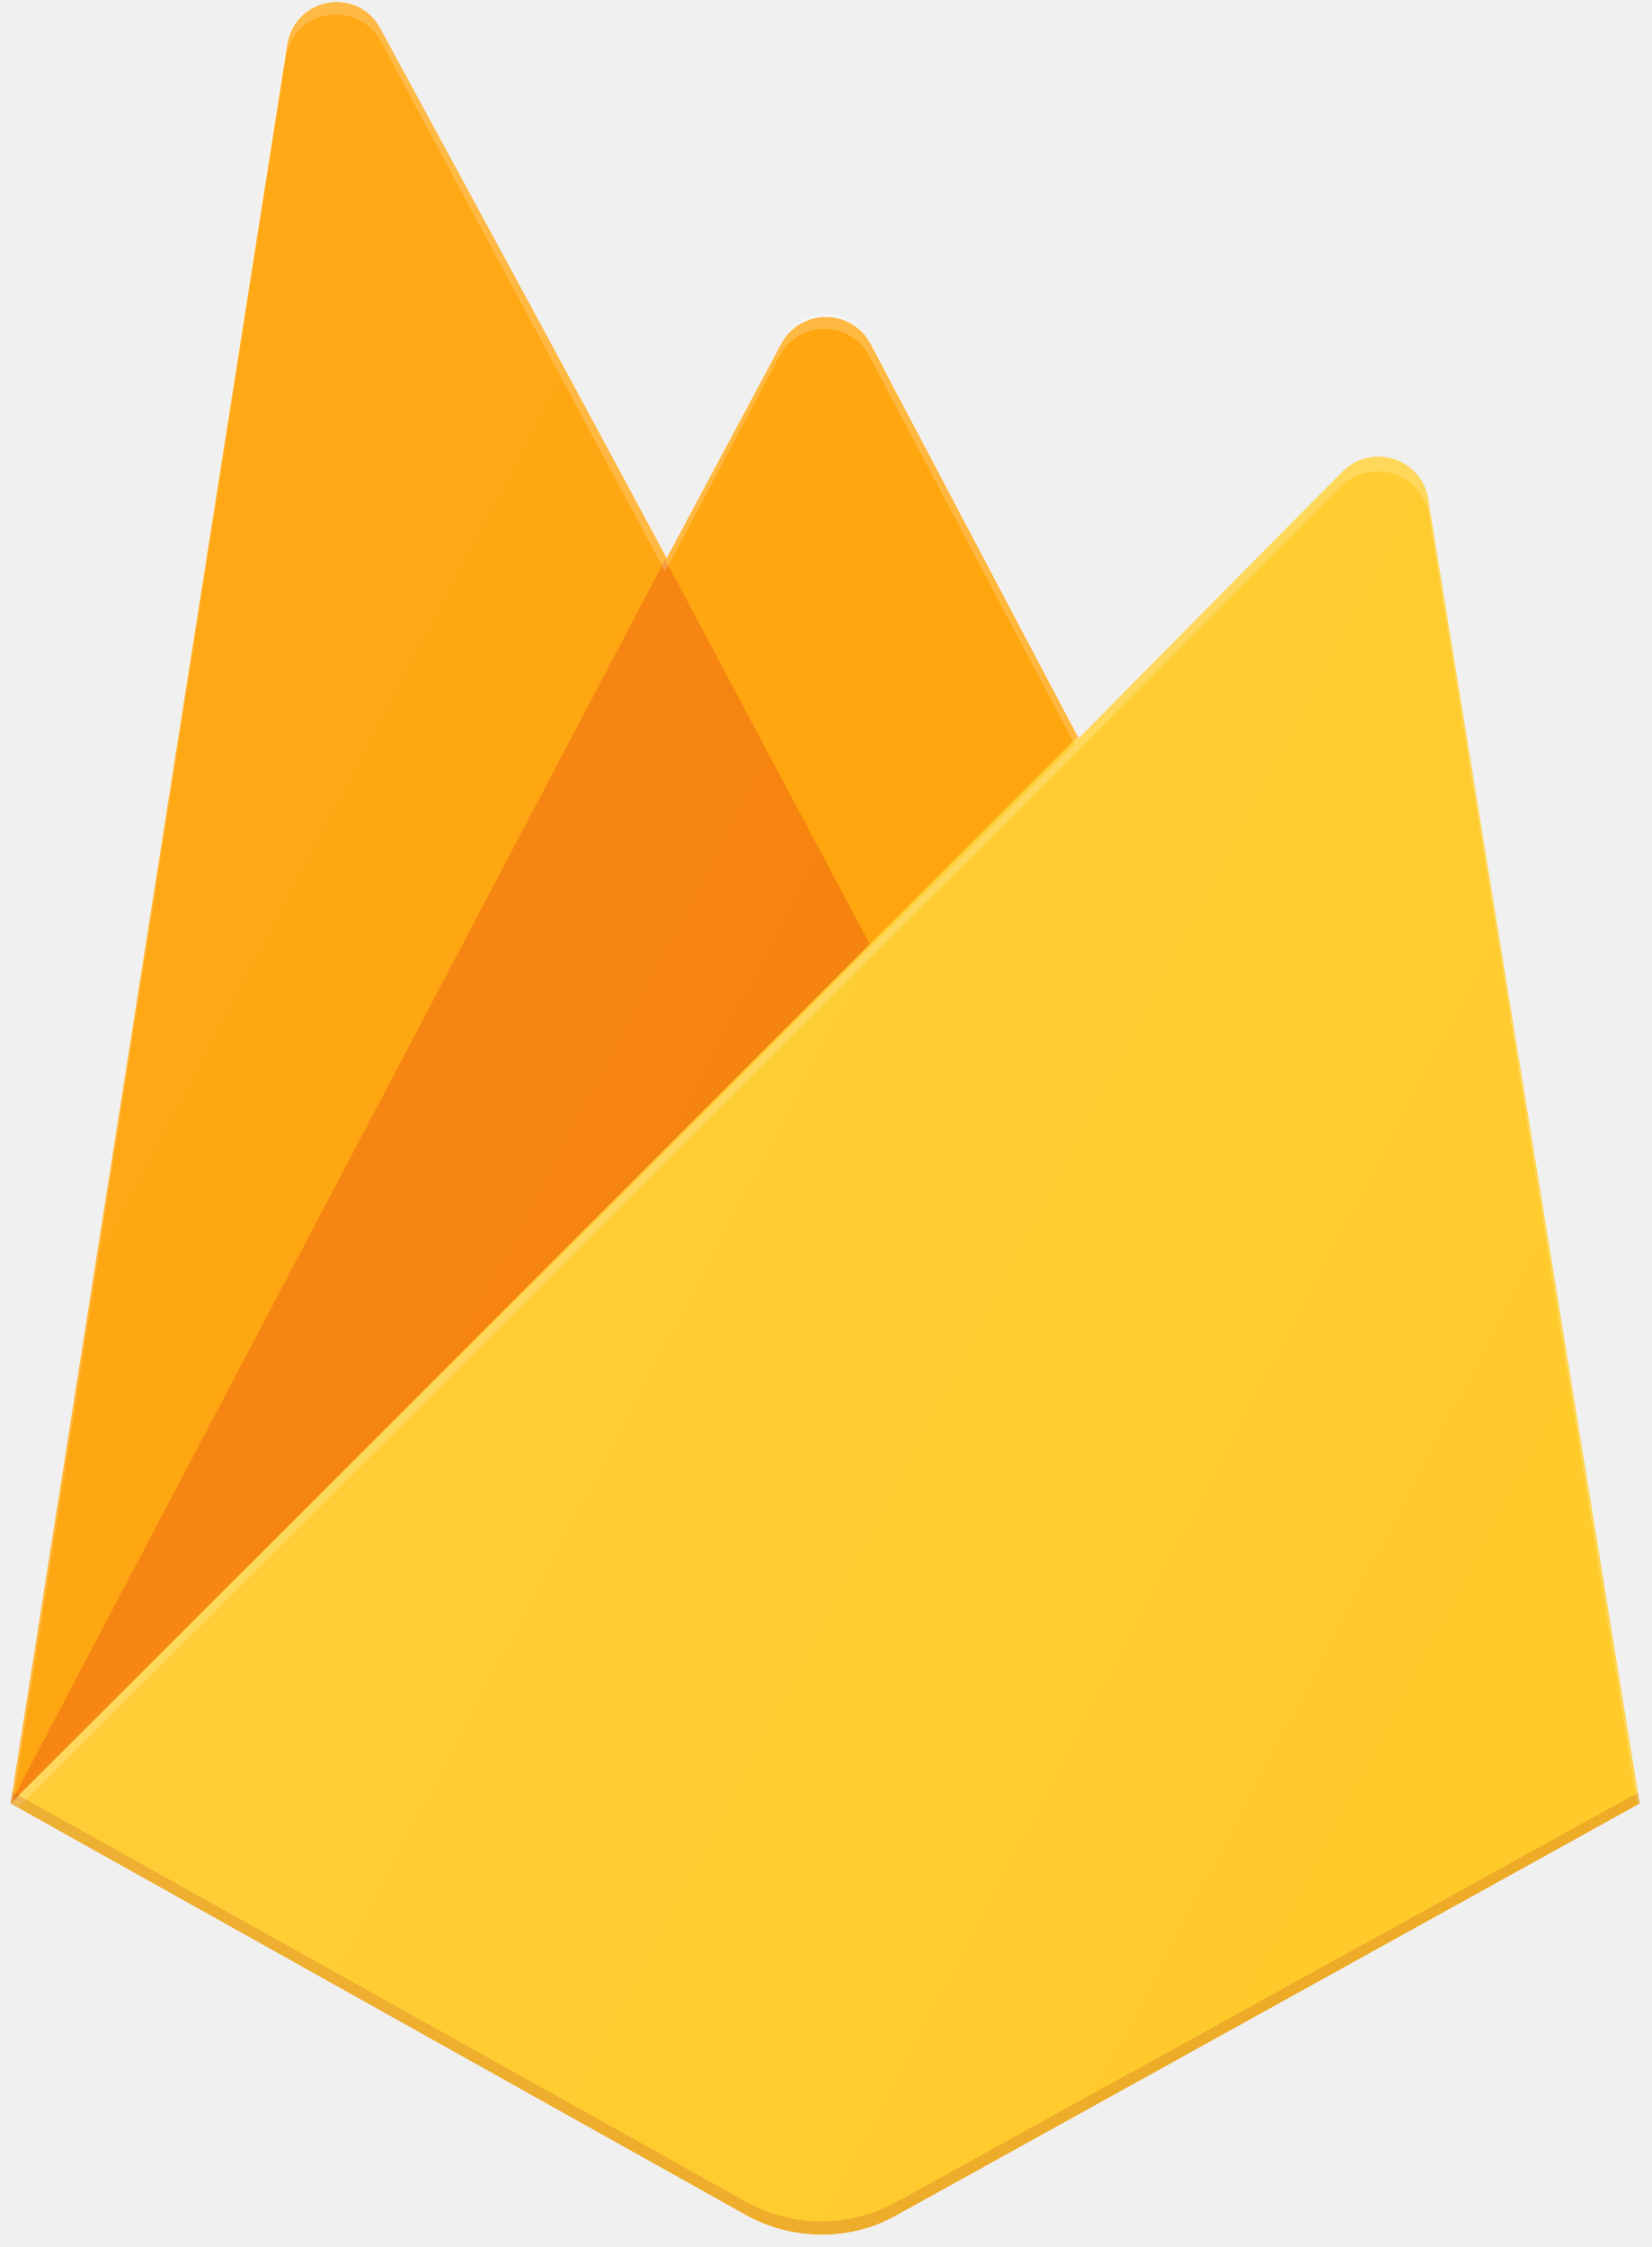
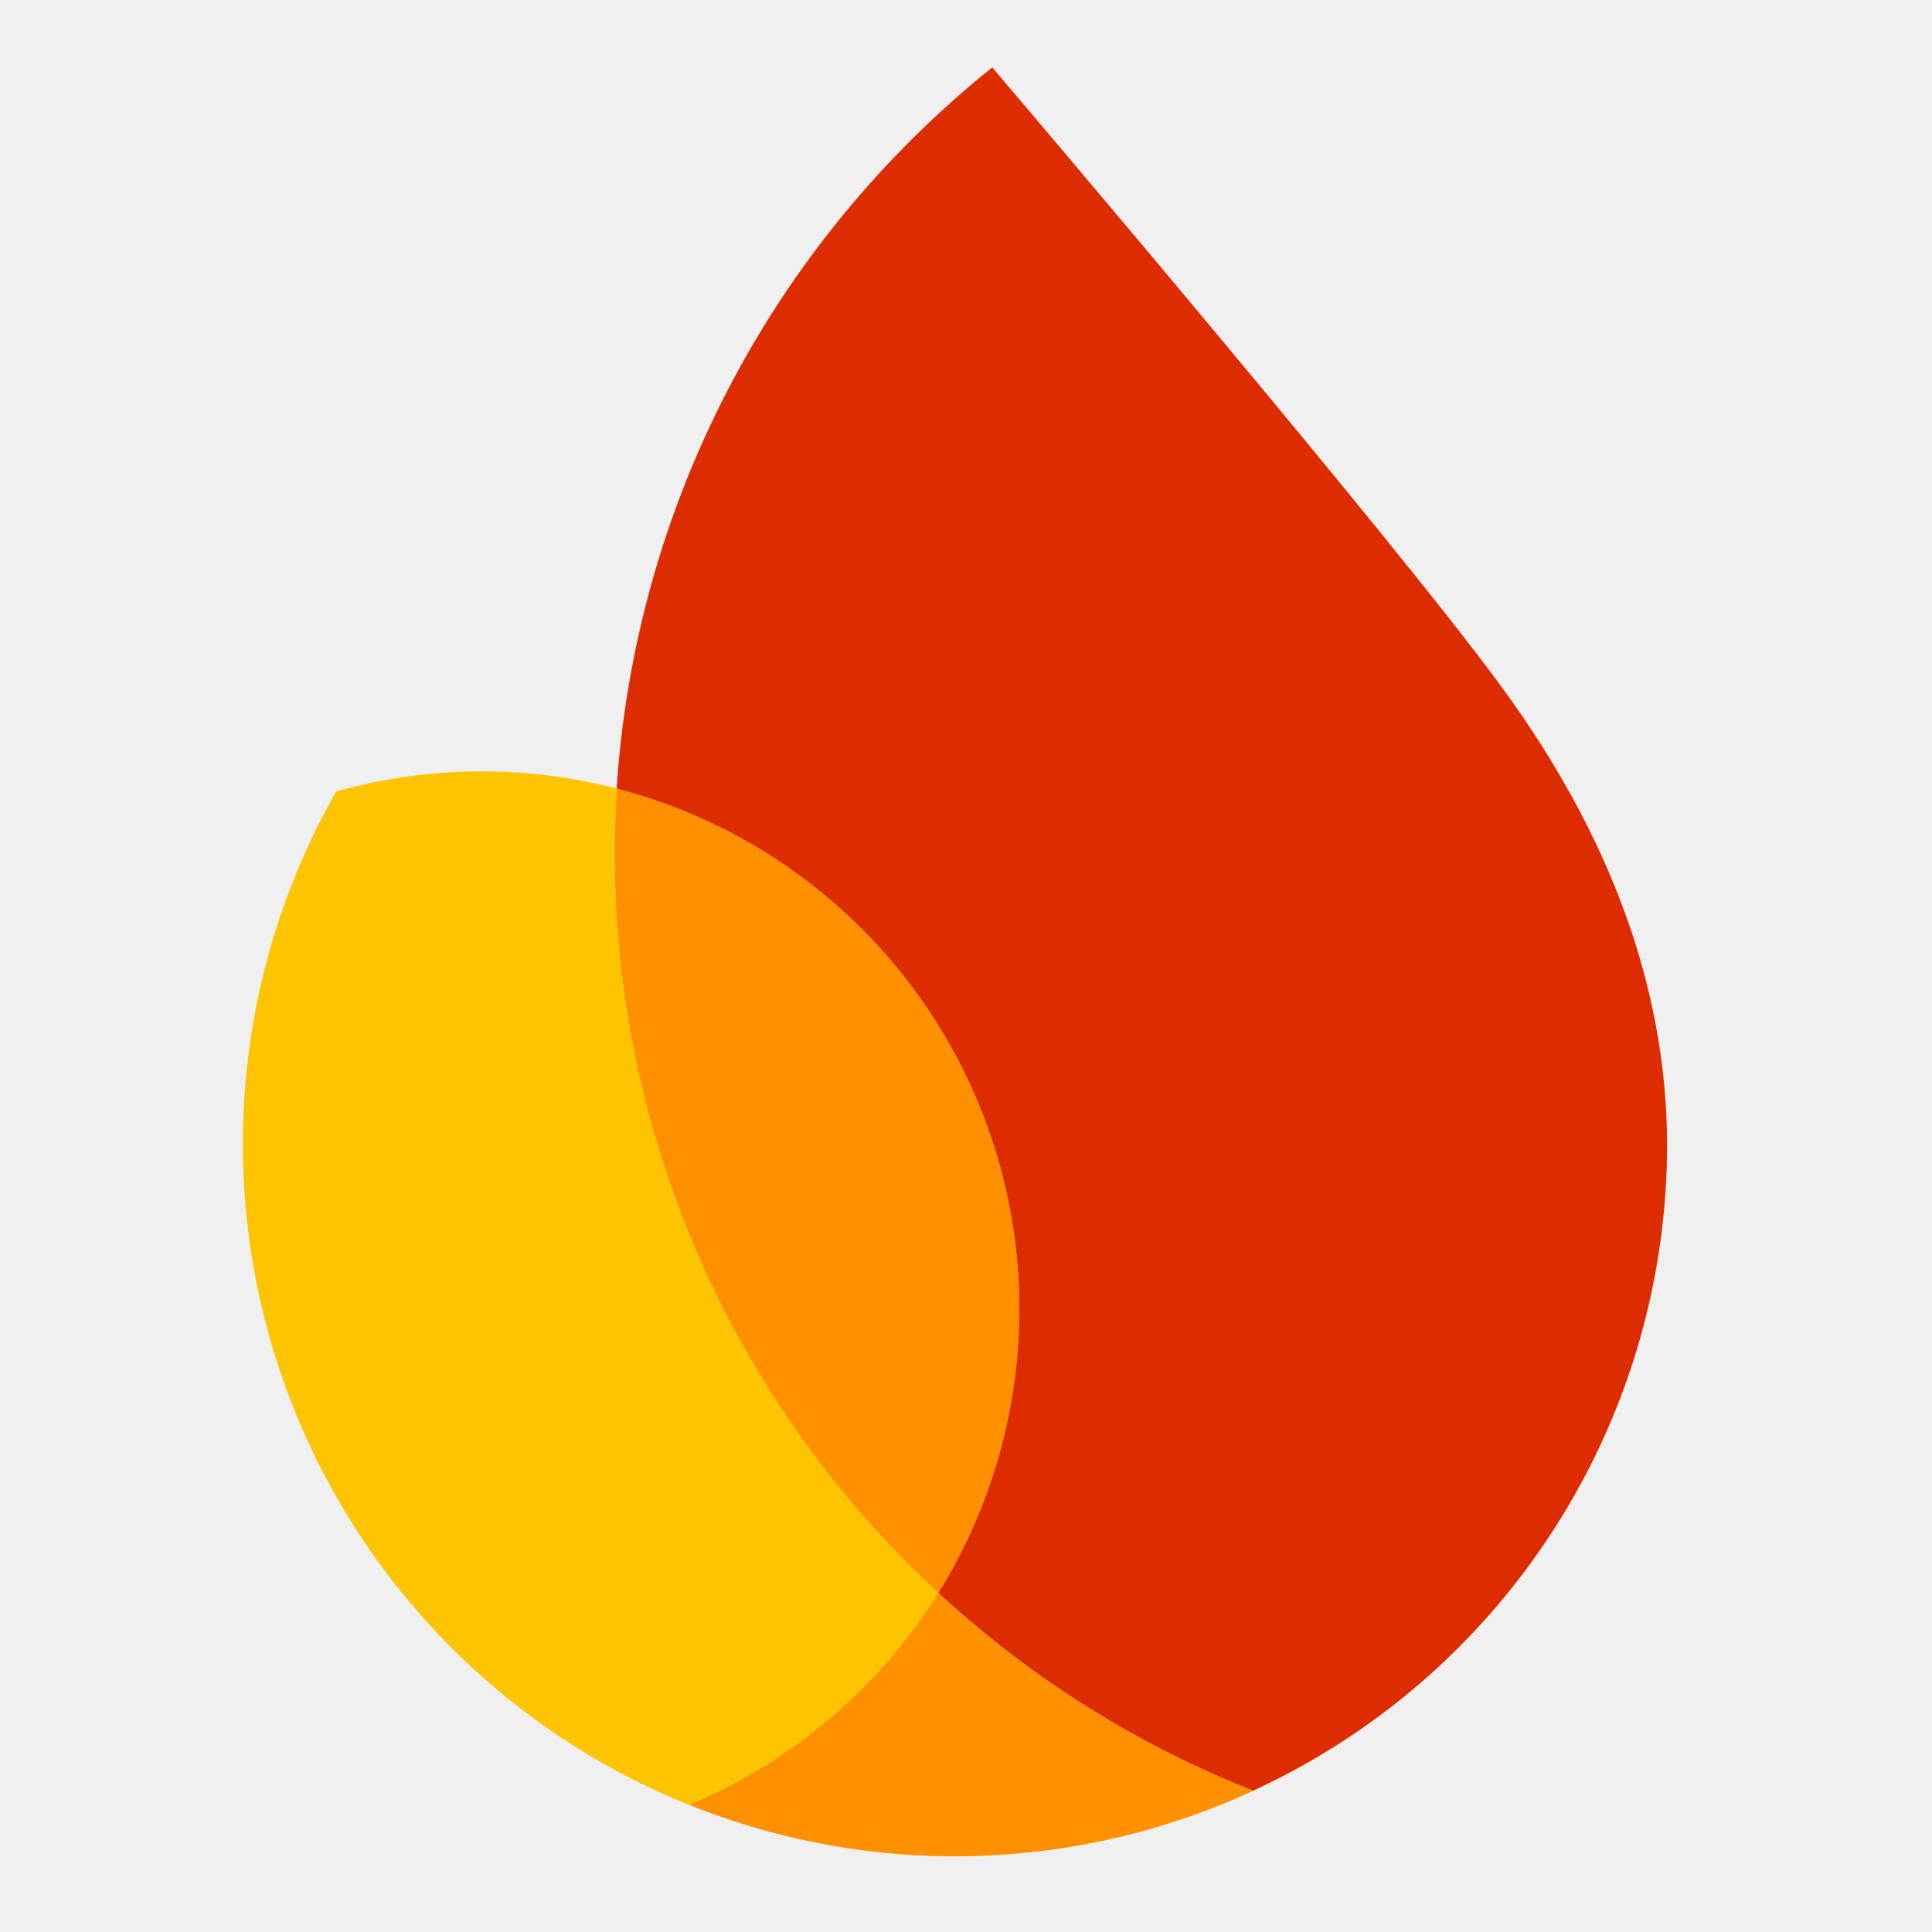
- <svg xmlns="http://www.w3.org/2000/svg" xmlns:xlink="http://www.w3.org/1999/xlink" viewBox="0 0 111 151">
-   <defs>
-     <linearGradient id="a" x1="-3.5%" x2="100.8%" y1="17%" y2="92.9%">
-       <stop offset="0" stop-color="#fff" stop-opacity=".1" />
-       <stop offset="1" stop-color="#fff" stop-opacity="0" />
-     </linearGradient>
-     <path id="b" d="m95.8 33.6a3.4 3.4 0 0 0 -5.8-1.9l-17.7 17.9-14-26.6a3.3 3.3 0 0 0 -6 0l-7.7 14.4-19.2-35.4c-1.5-3-6-2.2-6.4 1l-18.5 118.2 49.5 27.7c3.1 1.7 7 1.7 10 0l50-27.7z" />
-     <mask id="c" fill="#fff">
-       <use fill="#fff" fill-rule="evenodd" xlink:href="#b" />
-     </mask>
-   </defs>
-   <g fill="none" fill-rule="evenodd" transform="translate(.2)">
-     <use fill="url(#a)" fill-rule="nonzero" xlink:href="#b" />
-     <g fill-rule="nonzero" mask="url(#c)">
-       <path d="m.5 121.2 18.6-118.2c.5-3.2 4.8-4 6.4-1l19.1 35.5 7.7-14.4a3.4 3.4 0 0 1 6 0l51.7 98h-109.5z" fill="#ffa000" />
-       <path d="m64.5 75.2-20-37.6-44 83.6z" fill="#f57c00" />
-       <path d="m110 121.2-14.2-87.6a3.4 3.4 0 0 0 -5.8-1.9l-89.5 89.5 49.5 27.7c3.1 1.7 7 1.7 10 0z" fill="#ffca28" />
-       <path d="m95.8 33.6a3.4 3.4 0 0 0 -5.8-1.9l-17.7 17.9-14-26.6a3.3 3.3 0 0 0 -6 0l-7.7 14.4-19.2-35.4c-1.5-3-6-2.2-6.4 1l-18.5 118.2.5.3 71.2-71 17.8-17.9a3.5 3.5 0 0 1 5.8 1.9l14 86.7.2-.1-14.2-87.6zm-95.1 87.4 18.3-117.1c.5-3.3 4.8-4 6.4-1.1l19.1 35.6 7.7-14.5a3.4 3.4 0 0 1 6 0l13.8 26.1z" fill="#fff" fill-opacity=".2" />
-       <path d="m60 148a10.4 10.4 0 0 1 -10 0l-49.4-27.6-.1.8 49.5 27.7c3.1 1.7 7 1.7 10 0l50-27.7v-.8z" fill="#a52714" opacity=".2" />
-     </g>
-     <path d="m-26.9-6.7h164.3v163.7h-164.3z" mask="url(#c)" />
-     <path d="m95.8 33.6a3.4 3.4 0 0 0 -5.8-1.9l-17.7 17.9-14-26.6a3.3 3.3 0 0 0 -6 0l-7.7 14.4-19.2-35.4c-1.5-3-6-2.2-6.4 1l-18.5 118.2 49.5 27.7c3.1 1.7 7 1.7 10 0l50-27.7z" fill="url(#a)" fill-rule="nonzero" mask="url(#c)" />
-   </g>
+ <svg xmlns="http://www.w3.org/2000/svg" fill="#FF9100" viewBox="0 0 600 600">
+   <path d="M214 560.5a221 221 0 0 0 175.3-4.4 312.7 312.7 0 0 1-98-61.4 167.6 167.6 0 0 1-77.4 65.8Z" />
+   <path fill="#FFC400" d="M291.4 494.7a312 312 0 0 1-99.8-249.8 167 167 0 0 0-87.2.9 221.3 221.3 0 0 0 109.5 314.7 167.6 167.6 0 0 0 77.5-65.8Z" />
+   <path d="M291.4 494.7a167 167 0 0 0-99.8-249.8l-.5 9.2a312 312 0 0 0 100.3 240.6Z" />
+   <path fill="#DD2C00" d="M308.2 20.9a313.2 313.2 0 0 0-116.7 224 167 167 0 0 1 99.9 249.8 313 313 0 0 0 97.8 61.4A221.1 221.1 0 0 0 517.6 363c2-55.9-19.5-105.7-49.9-147.8C435.7 170.7 308.2 21 308.2 21Z" />
</svg>
